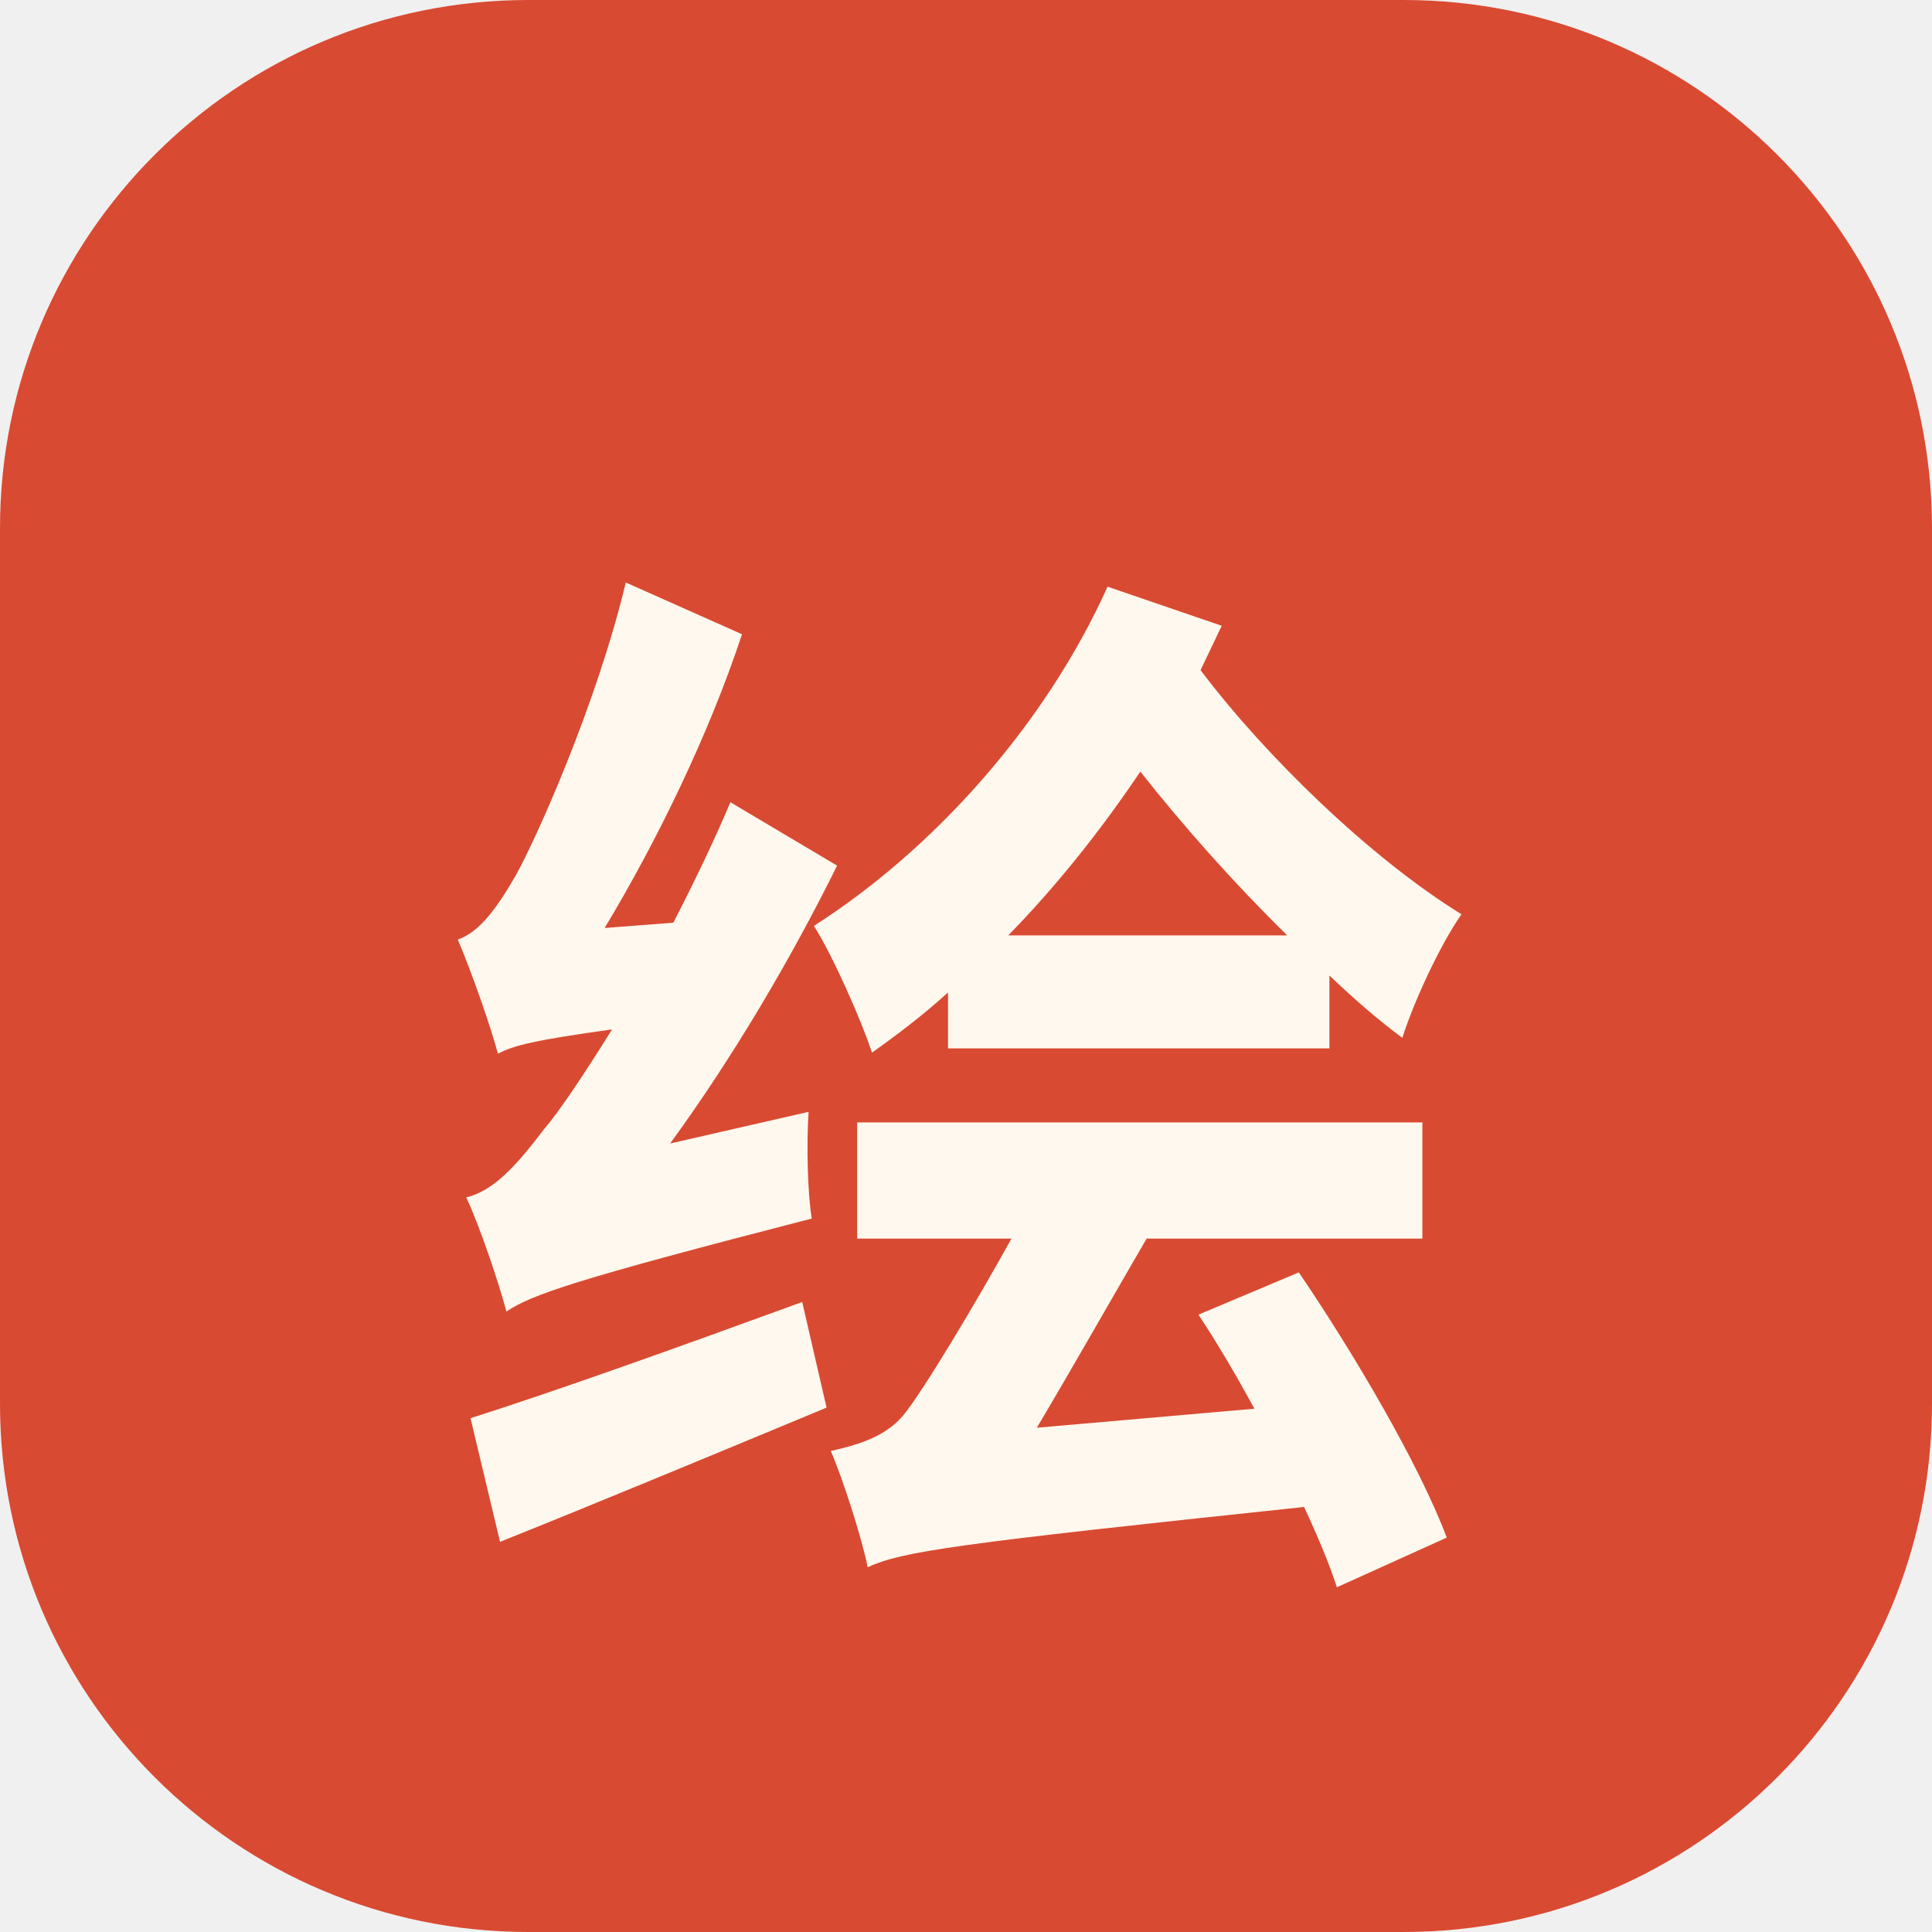
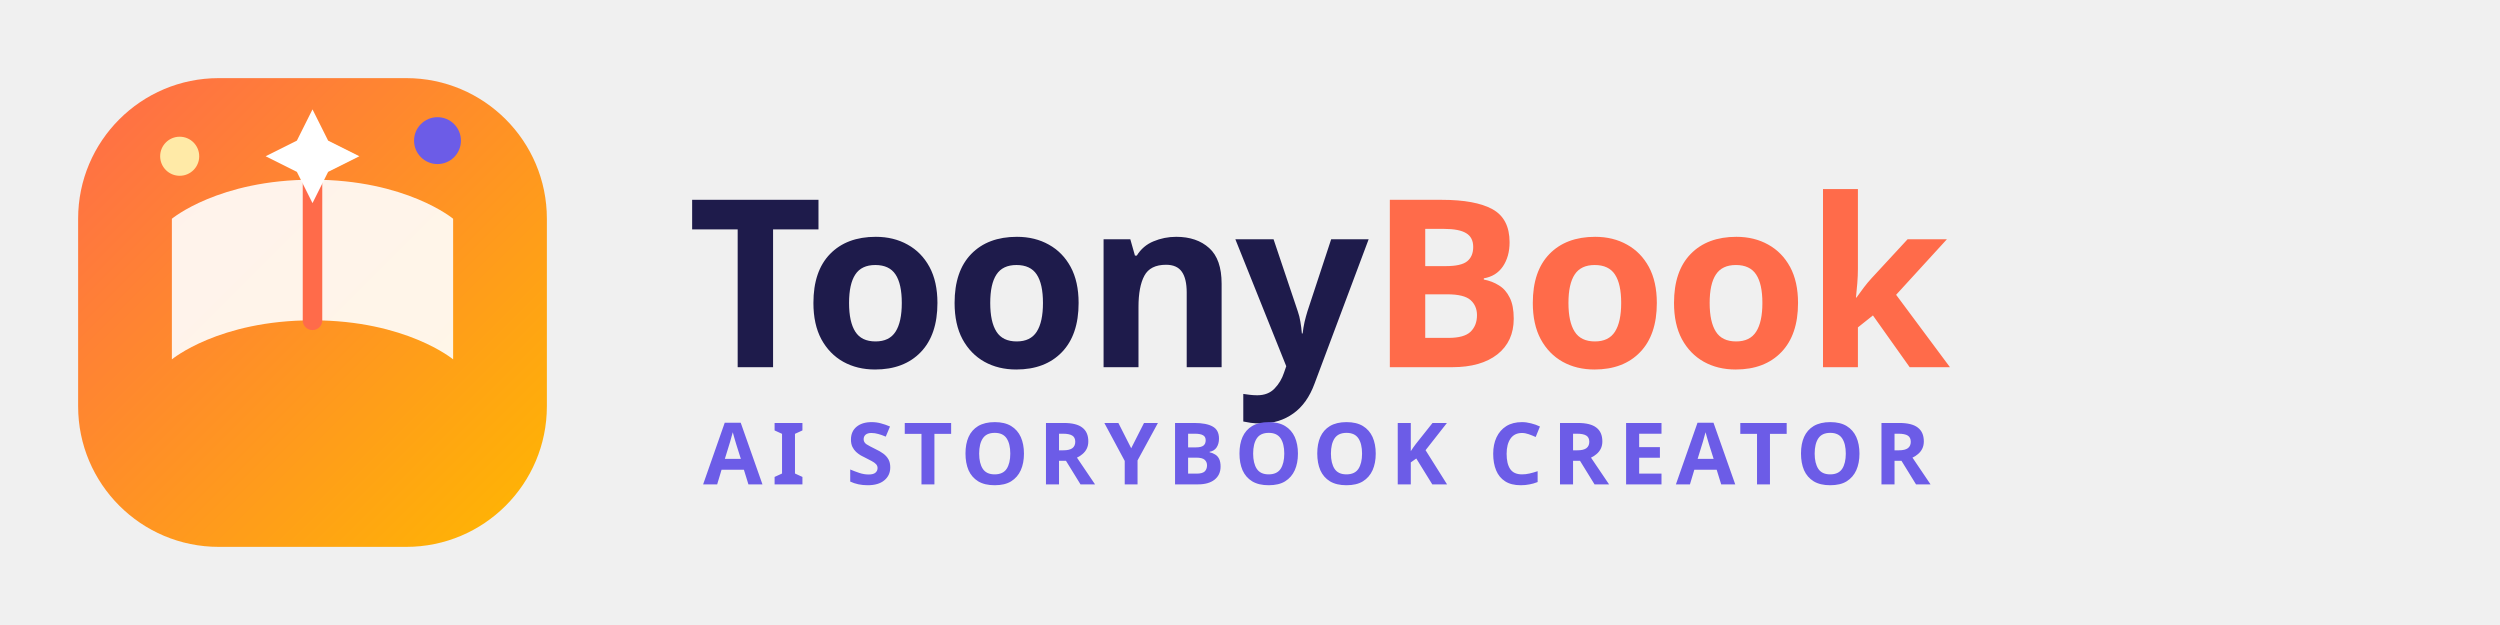
- <svg xmlns="http://www.w3.org/2000/svg" viewBox="0 0 512 512" width="512" height="512" role="img" aria-label="绘本星">
-   <rect width="512" height="512" rx="140" fill="#D94A32" />
-   <text x="50%" y="50%" dy="0.06em" text-anchor="middle" dominant-baseline="central" font-family="Nunito, ui-rounded, system-ui, sans-serif" font-size="280" font-weight="800" fill="#FFF8EE">绘</text>
+ <svg xmlns="http://www.w3.org/2000/svg" viewBox="0 0 320 80" fill="none" width="100%" height="80">
+   <defs>
+     <linearGradient id="tb-bg-grad" x1="0%" y1="0%" x2="100%" y2="100%">
+       <stop offset="0%" stop-color="#FF6B4A" />
+       <stop offset="100%" stop-color="#FFB800" />
+     </linearGradient>
+     <linearGradient id="tb-star-grad" x1="0%" y1="0%" x2="100%" y2="100%">
+       <stop offset="0%" stop-color="#A855F7" />
+       <stop offset="100%" stop-color="#6C5CE7" />
+     </linearGradient>
+   </defs>
+   <rect x="10" y="10" width="60" height="60" rx="18" fill="url(#tb-bg-grad)" />
+   <path d="M 22 46 C 22 46 28 41 40 41 C 52 41 58 46 58 46 L 58 28 C 58 28 52 23 40 23 C 28 23 22 28 22 28 Z" fill="#FFFFFF" opacity="0.9" />
+   <path d="M 40 23 L 40 41" stroke="#FF6B4A" stroke-width="2.5" stroke-linecap="round" />
+   <path d="M 40 14 L 42 18 L 46 20 L 42 22 L 40 26 L 38 22 L 34 20 L 38 18 Z" fill="#FFFFFF" />
+   <circle cx="23" cy="20" r="2.5" fill="#FFEAA7" />
+   <circle cx="56" cy="18" r="3" fill="#6C5CE7" />
+   <text x="88" y="47" font-family="'Nunito', 'Source Sans 3', system-ui, sans-serif" font-weight="900" font-size="30" fill="#1E1B4B" letter-spacing="-0.5">
+     Toony<tspan fill="#FF6B4A">Book</tspan>
+   </text>
+   <text x="90" y="62" font-family="'Nunito', system-ui, sans-serif" font-weight="700" font-size="11" fill="#6C5CE7" letter-spacing="1.2">
+     AI STORYBOOK CREATOR
+   </text>
</svg>
